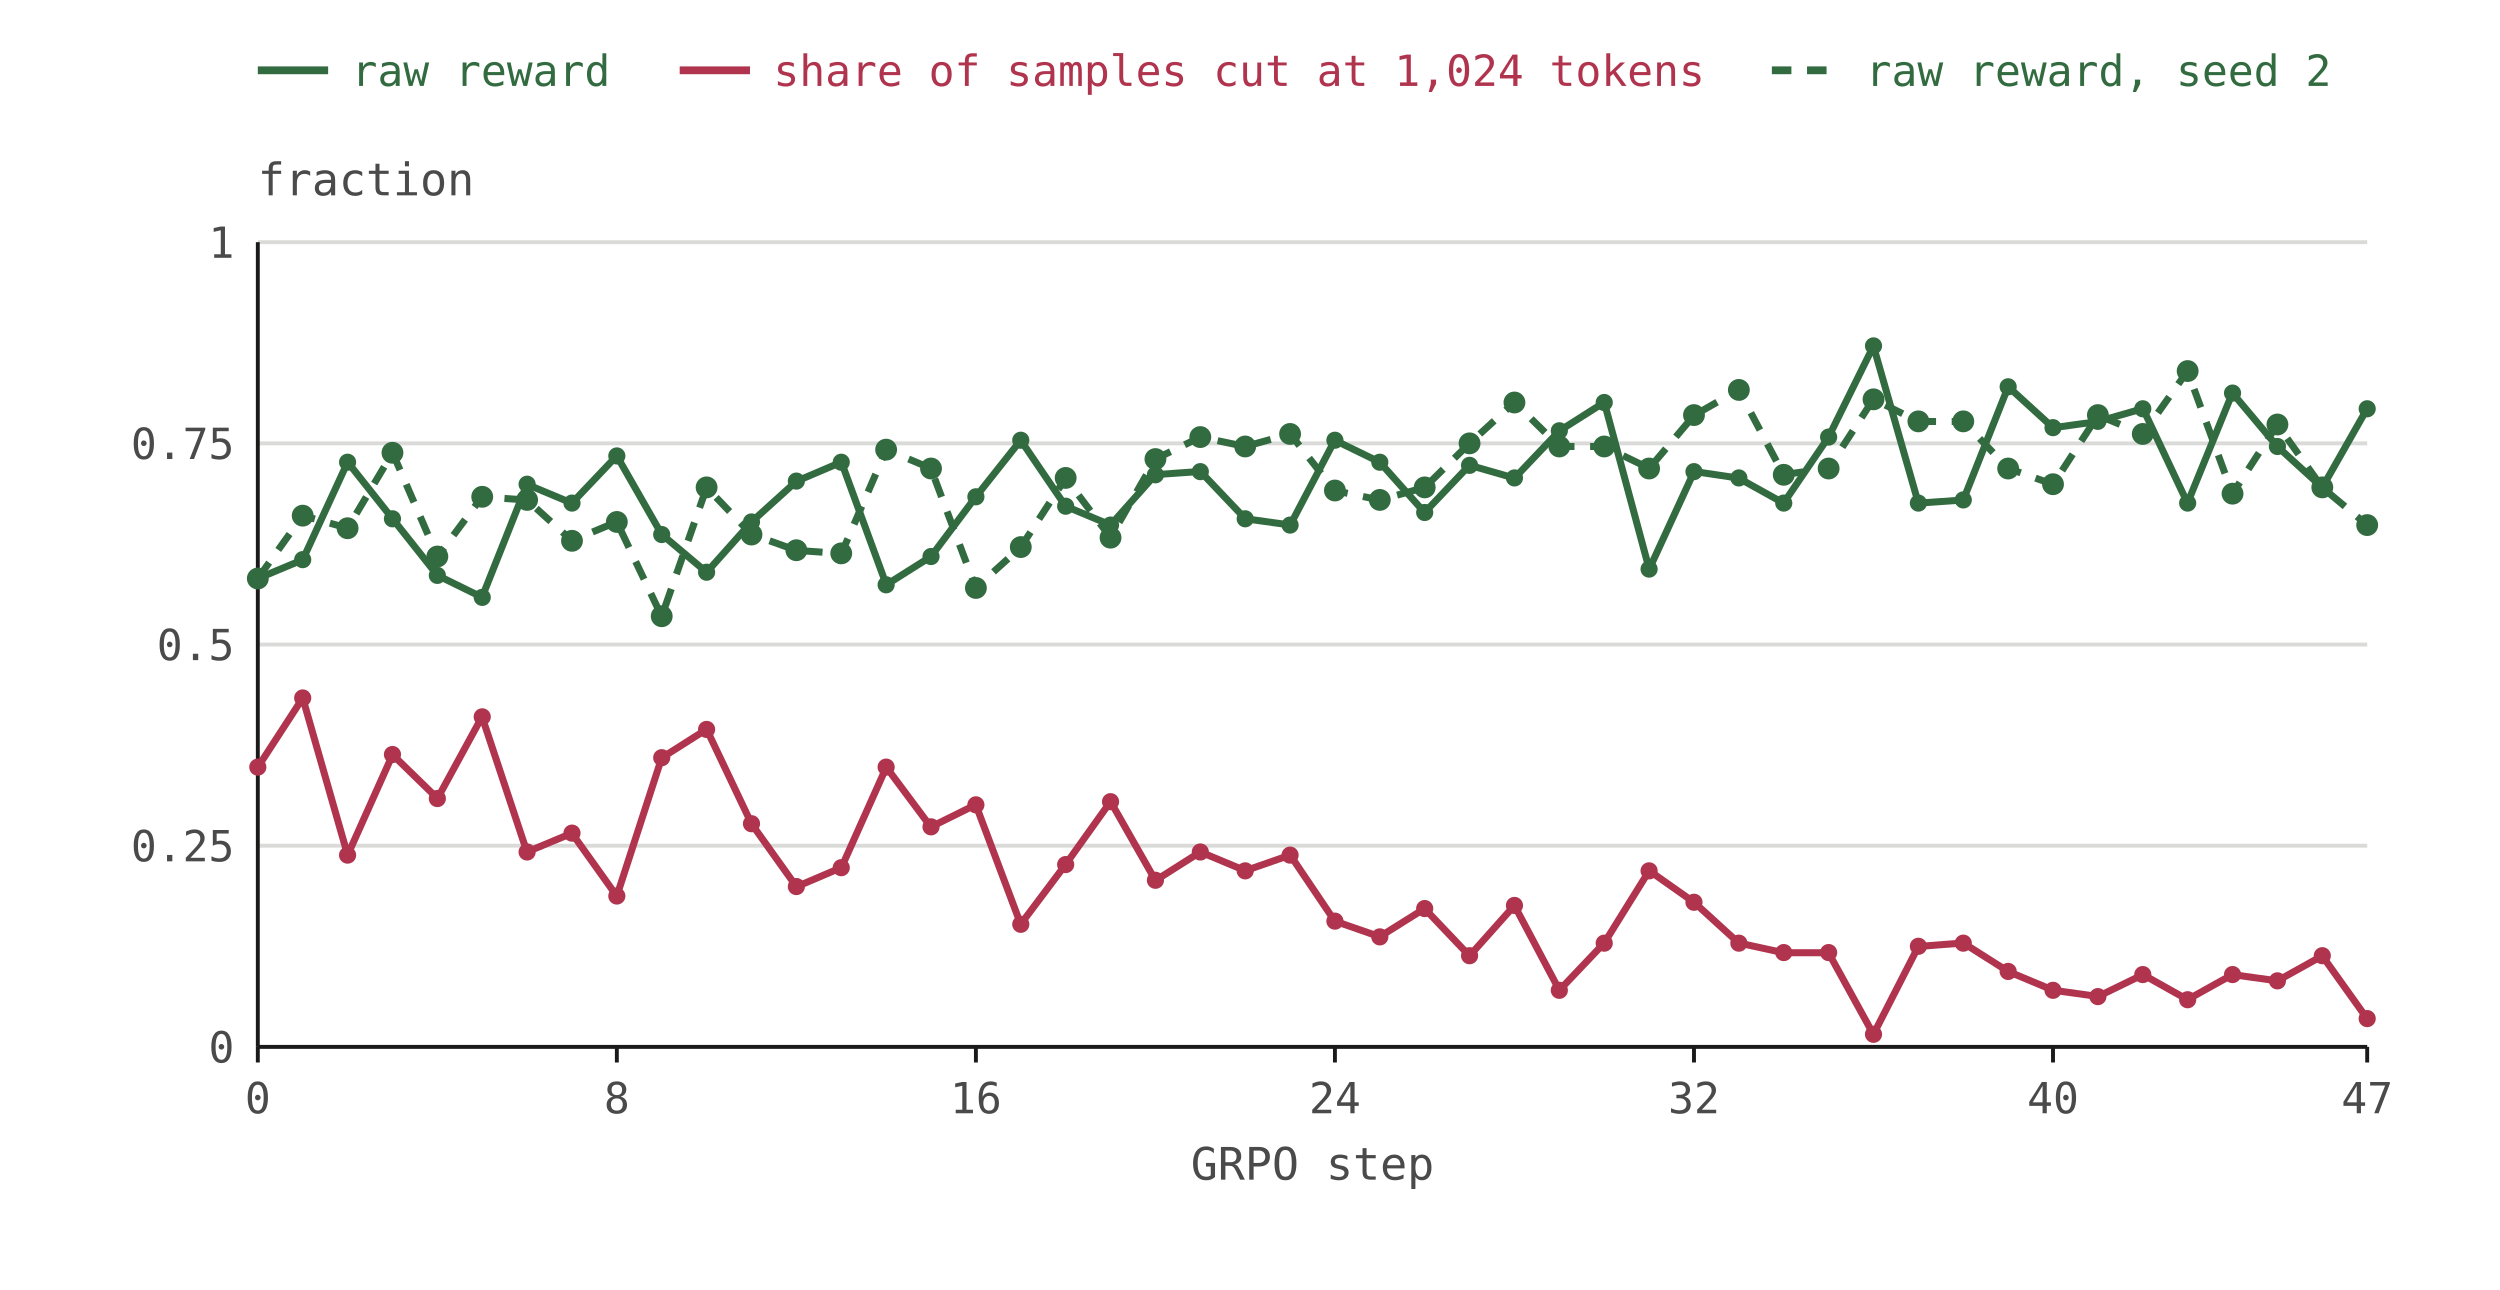
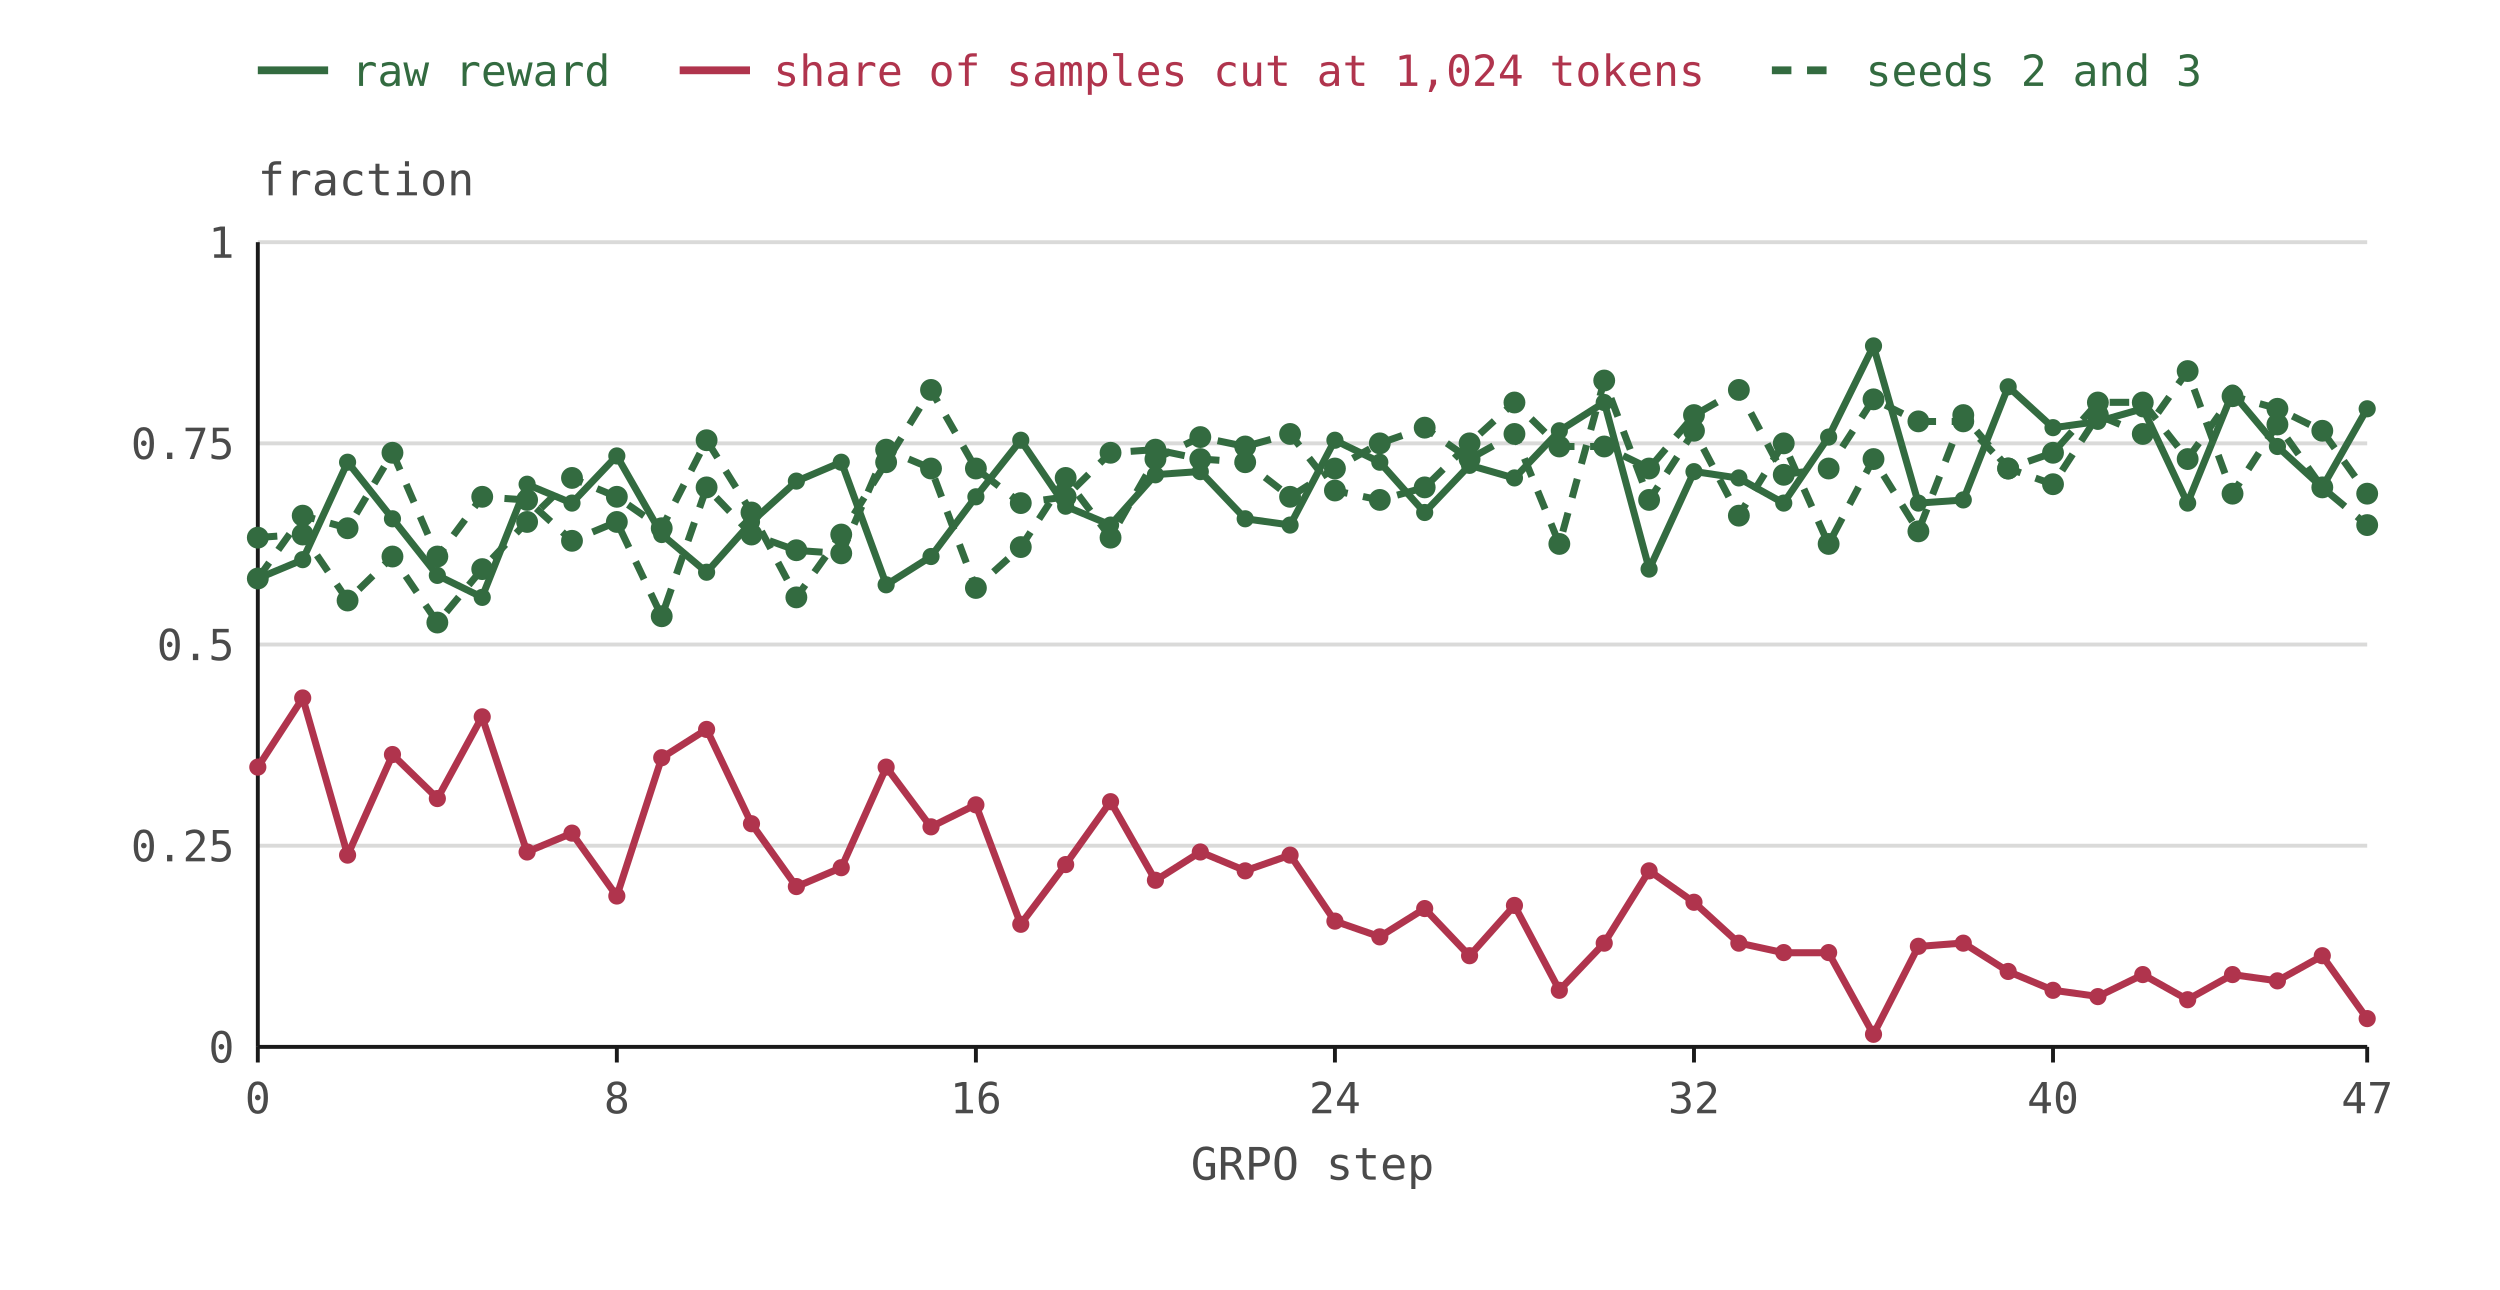
<svg xmlns="http://www.w3.org/2000/svg" viewBox="0 0 640 330" role="img" aria-labelledby="fig-7-2d-title fig-7-2d-desc" font-family="JetBrains Mono, ui-monospace, monospace">
  <line x1="66" y1="268" x2="606" y2="268" stroke="var(--m-ink-mute, #6f6f6a)" stroke-width="1" stroke-opacity="0.25" />
  <text x="60" y="272" font-size="11" text-anchor="end" fill="var(--m-ink-soft, #4a4a4a)">0</text>
  <line x1="66" y1="216.5" x2="606" y2="216.5" stroke="var(--m-ink-mute, #6f6f6a)" stroke-width="1" stroke-opacity="0.25" />
  <text x="60" y="220.5" font-size="11" text-anchor="end" fill="var(--m-ink-soft, #4a4a4a)">0.25</text>
  <line x1="66" y1="165" x2="606" y2="165" stroke="var(--m-ink-mute, #6f6f6a)" stroke-width="1" stroke-opacity="0.25" />
  <text x="60" y="169" font-size="11" text-anchor="end" fill="var(--m-ink-soft, #4a4a4a)">0.5</text>
  <line x1="66" y1="113.5" x2="606" y2="113.5" stroke="var(--m-ink-mute, #6f6f6a)" stroke-width="1" stroke-opacity="0.25" />
  <text x="60" y="117.5" font-size="11" text-anchor="end" fill="var(--m-ink-soft, #4a4a4a)">0.75</text>
  <line x1="66" y1="62" x2="606" y2="62" stroke="var(--m-ink-mute, #6f6f6a)" stroke-width="1" stroke-opacity="0.25" />
  <text x="60" y="66" font-size="11" text-anchor="end" fill="var(--m-ink-soft, #4a4a4a)">1</text>
  <line x1="66" y1="268" x2="606" y2="268" stroke="var(--m-ink, #1a1a1a)" stroke-width="1" />
  <line x1="66" y1="62" x2="66" y2="268" stroke="var(--m-ink, #1a1a1a)" stroke-width="1" />
  <line x1="66" y1="268" x2="66" y2="272" stroke="var(--m-ink, #1a1a1a)" stroke-width="1" />
  <text x="66" y="285" font-size="11" text-anchor="middle" fill="var(--m-ink-soft, #4a4a4a)">0</text>
  <line x1="157.91" y1="268" x2="157.91" y2="272" stroke="var(--m-ink, #1a1a1a)" stroke-width="1" />
  <text x="157.91" y="285" font-size="11" text-anchor="middle" fill="var(--m-ink-soft, #4a4a4a)">8</text>
  <line x1="249.83" y1="268" x2="249.83" y2="272" stroke="var(--m-ink, #1a1a1a)" stroke-width="1" />
  <text x="249.83" y="285" font-size="11" text-anchor="middle" fill="var(--m-ink-soft, #4a4a4a)">16</text>
  <line x1="341.74" y1="268" x2="341.74" y2="272" stroke="var(--m-ink, #1a1a1a)" stroke-width="1" />
  <text x="341.74" y="285" font-size="11" text-anchor="middle" fill="var(--m-ink-soft, #4a4a4a)">24</text>
  <line x1="433.66" y1="268" x2="433.66" y2="272" stroke="var(--m-ink, #1a1a1a)" stroke-width="1" />
  <text x="433.66" y="285" font-size="11" text-anchor="middle" fill="var(--m-ink-soft, #4a4a4a)">32</text>
  <line x1="525.57" y1="268" x2="525.57" y2="272" stroke="var(--m-ink, #1a1a1a)" stroke-width="1" />
  <text x="525.57" y="285" font-size="11" text-anchor="middle" fill="var(--m-ink-soft, #4a4a4a)">40</text>
  <line x1="606" y1="268" x2="606" y2="272" stroke="var(--m-ink, #1a1a1a)" stroke-width="1" />
  <text x="606" y="285" font-size="11" text-anchor="middle" fill="var(--m-ink-soft, #4a4a4a)">47</text>
  <text x="336" y="302" font-size="11.5" text-anchor="middle" class="m-serif" fill="var(--m-ink-soft, #4a4a4a)">GRPO step</text>
  <text x="66" y="50" font-size="11.5" class="m-serif" fill="var(--m-ink-soft, #4a4a4a)">fraction</text>
  <path d="M66.0 148.1 L77.5 143.3 L89.0 118.3 L100.5 132.8 L112.0 147.3 L123.4 152.9 L134.9 124.0 L146.4 128.8 L157.9 116.7 L169.4 136.8 L180.9 146.5 L192.4 133.6 L203.9 123.2 L215.4 118.3 L226.9 149.7 L238.3 142.5 L249.8 127.2 L261.3 112.7 L272.8 129.6 L284.3 134.4 L295.8 121.5 L307.3 120.7 L318.8 132.8 L330.3 134.4 L341.7 112.7 L353.2 118.3 L364.7 131.2 L376.2 119.1 L387.7 122.4 L399.2 110.3 L410.7 103.0 L422.2 145.7 L433.7 120.7 L445.1 122.4 L456.6 128.8 L468.1 111.9 L479.6 88.6 L491.1 128.8 L502.6 128.0 L514.1 99.0 L525.6 109.5 L537.1 107.9 L548.6 104.6 L560.0 128.8 L571.5 100.6 L583.0 114.3 L594.5 124.8 L606.0 104.6" fill="none" stroke="var(--m-green-ink, #336b40)" stroke-width="1.8" stroke-linejoin="round" />
  <circle cx="66" cy="148.1" r="2.2" fill="var(--m-green-ink, #336b40)" />
  <circle cx="77.49" cy="143.27" r="2.2" fill="var(--m-green-ink, #336b40)" />
  <circle cx="88.98" cy="118.33" r="2.2" fill="var(--m-green-ink, #336b40)" />
  <circle cx="100.47" cy="132.81" r="2.2" fill="var(--m-green-ink, #336b40)" />
  <circle cx="111.96" cy="147.3" r="2.2" fill="var(--m-green-ink, #336b40)" />
  <circle cx="123.45" cy="152.93" r="2.2" fill="var(--m-green-ink, #336b40)" />
  <circle cx="134.94" cy="123.96" r="2.2" fill="var(--m-green-ink, #336b40)" />
  <circle cx="146.43" cy="128.79" r="2.2" fill="var(--m-green-ink, #336b40)" />
  <circle cx="157.91" cy="116.72" r="2.2" fill="var(--m-green-ink, #336b40)" />
  <circle cx="169.4" cy="136.84" r="2.2" fill="var(--m-green-ink, #336b40)" />
  <circle cx="180.89" cy="146.49" r="2.2" fill="var(--m-green-ink, #336b40)" />
  <circle cx="192.38" cy="133.62" r="2.2" fill="var(--m-green-ink, #336b40)" />
  <circle cx="203.87" cy="123.16" r="2.2" fill="var(--m-green-ink, #336b40)" />
  <circle cx="215.36" cy="118.33" r="2.2" fill="var(--m-green-ink, #336b40)" />
  <circle cx="226.85" cy="149.71" r="2.2" fill="var(--m-green-ink, #336b40)" />
  <circle cx="238.34" cy="142.47" r="2.2" fill="var(--m-green-ink, #336b40)" />
  <circle cx="249.83" cy="127.18" r="2.2" fill="var(--m-green-ink, #336b40)" />
  <circle cx="261.32" cy="112.7" r="2.2" fill="var(--m-green-ink, #336b40)" />
  <circle cx="272.81" cy="129.59" r="2.2" fill="var(--m-green-ink, #336b40)" />
  <circle cx="284.3" cy="134.42" r="2.2" fill="var(--m-green-ink, #336b40)" />
  <circle cx="295.79" cy="121.55" r="2.2" fill="var(--m-green-ink, #336b40)" />
  <circle cx="307.28" cy="120.74" r="2.2" fill="var(--m-green-ink, #336b40)" />
  <circle cx="318.77" cy="132.81" r="2.2" fill="var(--m-green-ink, #336b40)" />
  <circle cx="330.26" cy="134.42" r="2.2" fill="var(--m-green-ink, #336b40)" />
  <circle cx="341.74" cy="112.7" r="2.2" fill="var(--m-green-ink, #336b40)" />
  <circle cx="353.23" cy="118.33" r="2.2" fill="var(--m-green-ink, #336b40)" />
  <circle cx="364.72" cy="131.2" r="2.2" fill="var(--m-green-ink, #336b40)" />
  <circle cx="376.21" cy="119.13" r="2.2" fill="var(--m-green-ink, #336b40)" />
  <circle cx="387.7" cy="122.35" r="2.2" fill="var(--m-green-ink, #336b40)" />
  <circle cx="399.19" cy="110.28" r="2.2" fill="var(--m-green-ink, #336b40)" />
  <circle cx="410.68" cy="103.04" r="2.2" fill="var(--m-green-ink, #336b40)" />
  <circle cx="422.17" cy="145.69" r="2.2" fill="var(--m-green-ink, #336b40)" />
  <circle cx="433.66" cy="120.74" r="2.2" fill="var(--m-green-ink, #336b40)" />
  <circle cx="445.15" cy="122.35" r="2.2" fill="var(--m-green-ink, #336b40)" />
  <circle cx="456.64" cy="128.79" r="2.2" fill="var(--m-green-ink, #336b40)" />
  <circle cx="468.13" cy="111.89" r="2.2" fill="var(--m-green-ink, #336b40)" />
  <circle cx="479.62" cy="88.55" r="2.2" fill="var(--m-green-ink, #336b40)" />
  <circle cx="491.11" cy="128.79" r="2.2" fill="var(--m-green-ink, #336b40)" />
  <circle cx="502.6" cy="127.98" r="2.2" fill="var(--m-green-ink, #336b40)" />
  <circle cx="514.09" cy="99.02" r="2.2" fill="var(--m-green-ink, #336b40)" />
  <circle cx="525.57" cy="109.48" r="2.2" fill="var(--m-green-ink, #336b40)" />
  <circle cx="537.06" cy="107.87" r="2.2" fill="var(--m-green-ink, #336b40)" />
  <circle cx="548.55" cy="104.65" r="2.2" fill="var(--m-green-ink, #336b40)" />
  <circle cx="560.04" cy="128.79" r="2.2" fill="var(--m-green-ink, #336b40)" />
  <circle cx="571.53" cy="100.63" r="2.2" fill="var(--m-green-ink, #336b40)" />
  <circle cx="583.02" cy="114.3" r="2.2" fill="var(--m-green-ink, #336b40)" />
  <circle cx="594.51" cy="124.77" r="2.2" fill="var(--m-green-ink, #336b40)" />
  <circle cx="606" cy="104.65" r="2.2" fill="var(--m-green-ink, #336b40)" />
  <path d="M66.0 196.4 L77.5 178.7 L89.0 218.9 L100.5 193.2 L112.0 204.4 L123.4 183.5 L134.9 218.1 L146.4 213.3 L157.9 229.4 L169.4 194.0 L180.9 186.7 L192.4 210.9 L203.9 227.0 L215.4 222.1 L226.9 196.4 L238.3 211.7 L249.8 206.0 L261.3 236.6 L272.8 221.3 L284.3 205.2 L295.8 225.4 L307.3 218.1 L318.8 222.9 L330.3 218.9 L341.7 235.8 L353.2 239.8 L364.7 232.6 L376.2 244.7 L387.7 231.8 L399.2 253.5 L410.7 241.4 L422.2 222.9 L433.7 231.0 L445.1 241.4 L456.6 243.9 L468.1 243.9 L479.6 264.8 L491.1 242.3 L502.6 241.4 L514.1 248.7 L525.6 253.5 L537.1 255.1 L548.6 249.5 L560.0 255.9 L571.5 249.5 L583.0 251.1 L594.5 244.7 L606.0 260.8" fill="none" stroke="var(--m-rose-ink, #b0344d)" stroke-width="1.8" stroke-linejoin="round" />
  <circle cx="66" cy="196.38" r="2.2" fill="var(--m-rose-ink, #b0344d)" />
  <circle cx="77.49" cy="178.68" r="2.2" fill="var(--m-rose-ink, #b0344d)" />
  <circle cx="88.98" cy="218.91" r="2.2" fill="var(--m-rose-ink, #b0344d)" />
  <circle cx="100.47" cy="193.16" r="2.2" fill="var(--m-rose-ink, #b0344d)" />
  <circle cx="111.96" cy="204.43" r="2.2" fill="var(--m-rose-ink, #b0344d)" />
  <circle cx="123.45" cy="183.51" r="2.2" fill="var(--m-rose-ink, #b0344d)" />
  <circle cx="134.94" cy="218.11" r="2.2" fill="var(--m-rose-ink, #b0344d)" />
  <circle cx="146.43" cy="213.28" r="2.2" fill="var(--m-rose-ink, #b0344d)" />
  <circle cx="157.91" cy="229.38" r="2.2" fill="var(--m-rose-ink, #b0344d)" />
  <circle cx="169.4" cy="193.97" r="2.2" fill="var(--m-rose-ink, #b0344d)" />
  <circle cx="180.89" cy="186.73" r="2.2" fill="var(--m-rose-ink, #b0344d)" />
  <circle cx="192.38" cy="210.87" r="2.2" fill="var(--m-rose-ink, #b0344d)" />
  <circle cx="203.87" cy="226.96" r="2.2" fill="var(--m-rose-ink, #b0344d)" />
  <circle cx="215.36" cy="222.13" r="2.2" fill="var(--m-rose-ink, #b0344d)" />
  <circle cx="226.85" cy="196.38" r="2.2" fill="var(--m-rose-ink, #b0344d)" />
  <circle cx="238.34" cy="211.67" r="2.2" fill="var(--m-rose-ink, #b0344d)" />
  <circle cx="249.83" cy="206.04" r="2.2" fill="var(--m-rose-ink, #b0344d)" />
  <circle cx="261.32" cy="236.62" r="2.2" fill="var(--m-rose-ink, #b0344d)" />
  <circle cx="272.81" cy="221.33" r="2.2" fill="var(--m-rose-ink, #b0344d)" />
  <circle cx="284.3" cy="205.23" r="2.2" fill="var(--m-rose-ink, #b0344d)" />
  <circle cx="295.79" cy="225.35" r="2.2" fill="var(--m-rose-ink, #b0344d)" />
  <circle cx="307.28" cy="218.11" r="2.2" fill="var(--m-rose-ink, #b0344d)" />
  <circle cx="318.77" cy="222.94" r="2.2" fill="var(--m-rose-ink, #b0344d)" />
  <circle cx="330.26" cy="218.91" r="2.2" fill="var(--m-rose-ink, #b0344d)" />
  <circle cx="341.74" cy="235.81" r="2.2" fill="var(--m-rose-ink, #b0344d)" />
  <circle cx="353.23" cy="239.84" r="2.2" fill="var(--m-rose-ink, #b0344d)" />
  <circle cx="364.72" cy="232.59" r="2.2" fill="var(--m-rose-ink, #b0344d)" />
  <circle cx="376.21" cy="244.66" r="2.2" fill="var(--m-rose-ink, #b0344d)" />
  <circle cx="387.7" cy="231.79" r="2.2" fill="var(--m-rose-ink, #b0344d)" />
  <circle cx="399.19" cy="253.52" r="2.2" fill="var(--m-rose-ink, #b0344d)" />
  <circle cx="410.68" cy="241.45" r="2.2" fill="var(--m-rose-ink, #b0344d)" />
  <circle cx="422.17" cy="222.94" r="2.2" fill="var(--m-rose-ink, #b0344d)" />
  <circle cx="433.66" cy="230.98" r="2.2" fill="var(--m-rose-ink, #b0344d)" />
  <circle cx="445.15" cy="241.45" r="2.2" fill="var(--m-rose-ink, #b0344d)" />
  <circle cx="456.64" cy="243.86" r="2.2" fill="var(--m-rose-ink, #b0344d)" />
  <circle cx="468.13" cy="243.86" r="2.2" fill="var(--m-rose-ink, #b0344d)" />
  <circle cx="479.62" cy="264.78" r="2.2" fill="var(--m-rose-ink, #b0344d)" />
  <circle cx="491.11" cy="242.25" r="2.2" fill="var(--m-rose-ink, #b0344d)" />
  <circle cx="502.6" cy="241.45" r="2.2" fill="var(--m-rose-ink, #b0344d)" />
  <circle cx="514.09" cy="248.69" r="2.2" fill="var(--m-rose-ink, #b0344d)" />
  <circle cx="525.57" cy="253.52" r="2.2" fill="var(--m-rose-ink, #b0344d)" />
  <circle cx="537.06" cy="255.13" r="2.2" fill="var(--m-rose-ink, #b0344d)" />
  <circle cx="548.55" cy="249.49" r="2.2" fill="var(--m-rose-ink, #b0344d)" />
  <circle cx="560.04" cy="255.93" r="2.2" fill="var(--m-rose-ink, #b0344d)" />
  <circle cx="571.53" cy="249.49" r="2.2" fill="var(--m-rose-ink, #b0344d)" />
  <circle cx="583.02" cy="251.1" r="2.2" fill="var(--m-rose-ink, #b0344d)" />
  <circle cx="594.51" cy="244.66" r="2.2" fill="var(--m-rose-ink, #b0344d)" />
  <circle cx="606" cy="260.76" r="2.2" fill="var(--m-rose-ink, #b0344d)" />
  <path d="M66.0 148.1 L77.5 132.0 L89.0 135.2 L100.5 115.9 L112.0 142.5 L123.4 127.2 L134.9 128.0 L146.4 138.4 L157.9 133.6 L169.4 157.8 L180.9 124.8 L192.4 136.8 L203.9 140.9 L215.4 141.7 L226.9 115.1 L238.3 119.9 L249.8 150.5 L261.3 140.1 L272.8 122.4 L284.3 137.6 L295.8 117.5 L307.3 111.9 L318.8 114.3 L330.3 111.1 L341.7 125.6 L353.2 128.0 L364.7 124.8 L376.2 113.5 L387.7 103.0 L399.2 114.3 L410.7 114.3 L422.2 119.9 L433.7 106.3 L445.1 99.8 L456.6 121.5 L468.1 119.9 L479.6 102.2 L491.1 107.9 L502.6 107.9 L514.1 119.9 L525.6 124.0 L537.1 106.3 L548.6 111.1 L560.0 95.0 L571.5 126.4 L583.0 108.7 L594.5 124.8 L606.0 134.4" fill="none" stroke="var(--m-green-ink, #336b40)" stroke-width="1.8" stroke-dasharray="5 4" stroke-linejoin="round" />
  <circle cx="66" cy="148.1" r="2.8" fill="var(--m-green-ink, #336b40)" />
  <circle cx="77.49" cy="132.01" r="2.8" fill="var(--m-green-ink, #336b40)" />
  <circle cx="88.98" cy="135.23" r="2.8" fill="var(--m-green-ink, #336b40)" />
  <circle cx="100.47" cy="115.91" r="2.8" fill="var(--m-green-ink, #336b40)" />
  <circle cx="111.96" cy="142.47" r="2.8" fill="var(--m-green-ink, #336b40)" />
  <circle cx="123.45" cy="127.18" r="2.8" fill="var(--m-green-ink, #336b40)" />
  <circle cx="134.94" cy="127.98" r="2.8" fill="var(--m-green-ink, #336b40)" />
  <circle cx="146.43" cy="138.45" r="2.8" fill="var(--m-green-ink, #336b40)" />
  <circle cx="157.91" cy="133.62" r="2.8" fill="var(--m-green-ink, #336b40)" />
  <circle cx="169.4" cy="157.76" r="2.8" fill="var(--m-green-ink, #336b40)" />
  <circle cx="180.89" cy="124.77" r="2.8" fill="var(--m-green-ink, #336b40)" />
  <circle cx="192.38" cy="136.84" r="2.8" fill="var(--m-green-ink, #336b40)" />
  <circle cx="203.87" cy="140.86" r="2.8" fill="var(--m-green-ink, #336b40)" />
  <circle cx="215.36" cy="141.66" r="2.8" fill="var(--m-green-ink, #336b40)" />
  <circle cx="226.85" cy="115.11" r="2.8" fill="var(--m-green-ink, #336b40)" />
  <circle cx="238.34" cy="119.94" r="2.8" fill="var(--m-green-ink, #336b40)" />
  <circle cx="249.83" cy="150.52" r="2.8" fill="var(--m-green-ink, #336b40)" />
  <circle cx="261.32" cy="140.05" r="2.8" fill="var(--m-green-ink, #336b40)" />
  <circle cx="272.81" cy="122.35" r="2.8" fill="var(--m-green-ink, #336b40)" />
  <circle cx="284.3" cy="137.64" r="2.8" fill="var(--m-green-ink, #336b40)" />
  <circle cx="295.79" cy="117.52" r="2.8" fill="var(--m-green-ink, #336b40)" />
  <circle cx="307.28" cy="111.89" r="2.8" fill="var(--m-green-ink, #336b40)" />
  <circle cx="318.77" cy="114.3" r="2.8" fill="var(--m-green-ink, #336b40)" />
  <circle cx="330.26" cy="111.09" r="2.8" fill="var(--m-green-ink, #336b40)" />
  <circle cx="341.74" cy="125.57" r="2.8" fill="var(--m-green-ink, #336b40)" />
  <circle cx="353.23" cy="127.98" r="2.8" fill="var(--m-green-ink, #336b40)" />
  <circle cx="364.72" cy="124.77" r="2.8" fill="var(--m-green-ink, #336b40)" />
  <circle cx="376.21" cy="113.5" r="2.8" fill="var(--m-green-ink, #336b40)" />
  <circle cx="387.7" cy="103.04" r="2.8" fill="var(--m-green-ink, #336b40)" />
  <circle cx="399.19" cy="114.3" r="2.8" fill="var(--m-green-ink, #336b40)" />
  <circle cx="410.68" cy="114.3" r="2.8" fill="var(--m-green-ink, #336b40)" />
  <circle cx="422.17" cy="119.94" r="2.8" fill="var(--m-green-ink, #336b40)" />
  <circle cx="433.66" cy="106.26" r="2.8" fill="var(--m-green-ink, #336b40)" />
  <circle cx="445.15" cy="99.82" r="2.8" fill="var(--m-green-ink, #336b40)" />
  <circle cx="456.64" cy="121.55" r="2.8" fill="var(--m-green-ink, #336b40)" />
  <circle cx="468.13" cy="119.94" r="2.8" fill="var(--m-green-ink, #336b40)" />
  <circle cx="479.62" cy="102.23" r="2.8" fill="var(--m-green-ink, #336b40)" />
  <circle cx="491.11" cy="107.87" r="2.8" fill="var(--m-green-ink, #336b40)" />
  <circle cx="502.6" cy="107.87" r="2.8" fill="var(--m-green-ink, #336b40)" />
  <circle cx="514.09" cy="119.94" r="2.8" fill="var(--m-green-ink, #336b40)" />
  <circle cx="525.57" cy="123.96" r="2.8" fill="var(--m-green-ink, #336b40)" />
  <circle cx="537.06" cy="106.26" r="2.8" fill="var(--m-green-ink, #336b40)" />
  <circle cx="548.55" cy="111.09" r="2.8" fill="var(--m-green-ink, #336b40)" />
  <circle cx="560.04" cy="94.99" r="2.8" fill="var(--m-green-ink, #336b40)" />
  <circle cx="571.53" cy="126.38" r="2.8" fill="var(--m-green-ink, #336b40)" />
  <circle cx="583.02" cy="108.67" r="2.8" fill="var(--m-green-ink, #336b40)" />
  <circle cx="594.51" cy="124.77" r="2.8" fill="var(--m-green-ink, #336b40)" />
  <circle cx="606" cy="134.42" r="2.8" fill="var(--m-green-ink, #336b40)" />
+   <path d="M66.0 137.6 L77.5 136.8 L89.0 153.7 L100.5 142.5 L112.0 159.4 L123.4 145.7 L134.9 133.6 L146.4 122.4 L157.9 127.2 L169.4 135.2 L180.9 112.7 L192.4 131.2 L203.9 152.9 L215.4 136.8 L226.9 118.3 L238.3 99.8 L249.8 119.9 L261.3 128.8 L272.8 127.2 L284.3 115.9 L295.8 115.1 L307.3 117.5 L318.8 118.3 L330.3 127.2 L341.7 119.9 L353.2 113.5 L364.7 109.5 L376.2 117.5 L387.7 111.1 L399.2 139.3 L410.7 97.4 L422.2 128.0 L433.7 110.3 L445.1 132.0 L456.6 113.5 L468.1 139.3 L479.6 117.5 L491.1 136.0 L502.6 106.3 L514.1 119.9 L525.6 115.9 L537.1 103.0 L548.6 103.0 L560.0 117.5 L571.5 101.4 L583.0 104.6 L594.5 110.3 L606.0 126.4" fill="none" stroke="var(--m-green-ink, #336b40)" stroke-width="1.8" stroke-dasharray="5 4" stroke-linejoin="round" />
+   <circle cx="66" cy="137.64" r="2.8" fill="var(--m-green-ink, #336b40)" />
+   <circle cx="77.49" cy="136.84" r="2.8" fill="var(--m-green-ink, #336b40)" />
+   <circle cx="88.98" cy="153.73" r="2.8" fill="var(--m-green-ink, #336b40)" />
+   <circle cx="100.47" cy="142.47" r="2.8" fill="var(--m-green-ink, #336b40)" />
+   <circle cx="111.96" cy="159.37" r="2.8" fill="var(--m-green-ink, #336b40)" />
+   <circle cx="123.45" cy="145.69" r="2.8" fill="var(--m-green-ink, #336b40)" />
+   <circle cx="134.94" cy="133.62" r="2.8" fill="var(--m-green-ink, #336b40)" />
+   <circle cx="146.43" cy="122.35" r="2.8" fill="var(--m-green-ink, #336b40)" />
+   <circle cx="157.91" cy="127.18" r="2.8" fill="var(--m-green-ink, #336b40)" />
+   <circle cx="169.4" cy="135.23" r="2.8" fill="var(--m-green-ink, #336b40)" />
+   <circle cx="180.89" cy="112.7" r="2.8" fill="var(--m-green-ink, #336b40)" />
+   <circle cx="192.38" cy="131.2" r="2.8" fill="var(--m-green-ink, #336b40)" />
+   <circle cx="203.87" cy="152.93" r="2.8" fill="var(--m-green-ink, #336b40)" />
+   <circle cx="215.36" cy="136.84" r="2.8" fill="var(--m-green-ink, #336b40)" />
+   <circle cx="226.85" cy="118.33" r="2.8" fill="var(--m-green-ink, #336b40)" />
+   <circle cx="238.34" cy="99.82" r="2.8" fill="var(--m-green-ink, #336b40)" />
+   <circle cx="249.83" cy="119.94" r="2.8" fill="var(--m-green-ink, #336b40)" />
+   <circle cx="261.32" cy="128.79" r="2.8" fill="var(--m-green-ink, #336b40)" />
+   <circle cx="272.81" cy="127.18" r="2.8" fill="var(--m-green-ink, #336b40)" />
+   <circle cx="284.3" cy="115.91" r="2.8" fill="var(--m-green-ink, #336b40)" />
+   <circle cx="295.79" cy="115.11" r="2.8" fill="var(--m-green-ink, #336b40)" />
+   <circle cx="307.28" cy="117.52" r="2.8" fill="var(--m-green-ink, #336b40)" />
+   <circle cx="318.77" cy="118.33" r="2.8" fill="var(--m-green-ink, #336b40)" />
+   <circle cx="330.26" cy="127.18" r="2.8" fill="var(--m-green-ink, #336b40)" />
+   <circle cx="341.74" cy="119.94" r="2.8" fill="var(--m-green-ink, #336b40)" />
+   <circle cx="353.23" cy="113.5" r="2.8" fill="var(--m-green-ink, #336b40)" />
+   <circle cx="364.72" cy="109.48" r="2.8" fill="var(--m-green-ink, #336b40)" />
+   <circle cx="376.21" cy="117.52" r="2.8" fill="var(--m-green-ink, #336b40)" />
+   <circle cx="387.7" cy="111.09" r="2.8" fill="var(--m-green-ink, #336b40)" />
+   <circle cx="399.19" cy="139.25" r="2.8" fill="var(--m-green-ink, #336b40)" />
+   <circle cx="410.68" cy="97.41" r="2.8" fill="var(--m-green-ink, #336b40)" />
+   <circle cx="422.17" cy="127.98" r="2.8" fill="var(--m-green-ink, #336b40)" />
+   <circle cx="433.66" cy="110.28" r="2.8" fill="var(--m-green-ink, #336b40)" />
+   <circle cx="445.15" cy="132.01" r="2.8" fill="var(--m-green-ink, #336b40)" />
+   <circle cx="456.64" cy="113.5" r="2.8" fill="var(--m-green-ink, #336b40)" />
+   <circle cx="468.13" cy="139.25" r="2.8" fill="var(--m-green-ink, #336b40)" />
+   <circle cx="479.62" cy="117.52" r="2.8" fill="var(--m-green-ink, #336b40)" />
+   <circle cx="491.11" cy="136.03" r="2.8" fill="var(--m-green-ink, #336b40)" />
+   <circle cx="502.6" cy="106.26" r="2.8" fill="var(--m-green-ink, #336b40)" />
+   <circle cx="514.09" cy="119.94" r="2.8" fill="var(--m-green-ink, #336b40)" />
+   <circle cx="525.57" cy="115.91" r="2.8" fill="var(--m-green-ink, #336b40)" />
+   <circle cx="537.06" cy="103.04" r="2.8" fill="var(--m-green-ink, #336b40)" />
+   <circle cx="548.55" cy="103.04" r="2.8" fill="var(--m-green-ink, #336b40)" />
+   <circle cx="560.04" cy="117.52" r="2.8" fill="var(--m-green-ink, #336b40)" />
+   <circle cx="571.53" cy="101.43" r="2.8" fill="var(--m-green-ink, #336b40)" />
+   <circle cx="583.02" cy="104.65" r="2.8" fill="var(--m-green-ink, #336b40)" />
+   <circle cx="594.51" cy="110.28" r="2.8" fill="var(--m-green-ink, #336b40)" />
+   <circle cx="606" cy="126.38" r="2.8" fill="var(--m-green-ink, #336b40)" />
  <path d="M66 18 H84" fill="none" stroke="var(--m-green-ink, #336b40)" stroke-width="2" stroke-linejoin="round" />
  <text x="90" y="22" font-size="11" fill="var(--m-green-ink, #336b40)">raw reward</text>
  <path d="M174 18 H192" fill="none" stroke="var(--m-rose-ink, #b0344d)" stroke-width="2" stroke-linejoin="round" />
  <text x="198" y="22" font-size="11" fill="var(--m-rose-ink, #b0344d)">share of samples cut at 1,024 tokens</text>
  <path d="M453.6 18 H471.6" fill="none" stroke="var(--m-green-ink, #336b40)" stroke-width="2" stroke-dasharray="5 4" stroke-linejoin="round" />
-   <text x="477.6" y="22" font-size="11" fill="var(--m-green-ink, #336b40)">raw reward, seed 2</text>
+   <text x="477.6" y="22" font-size="11" fill="var(--m-green-ink, #336b40)">seeds 2 and 3</text>
</svg>
